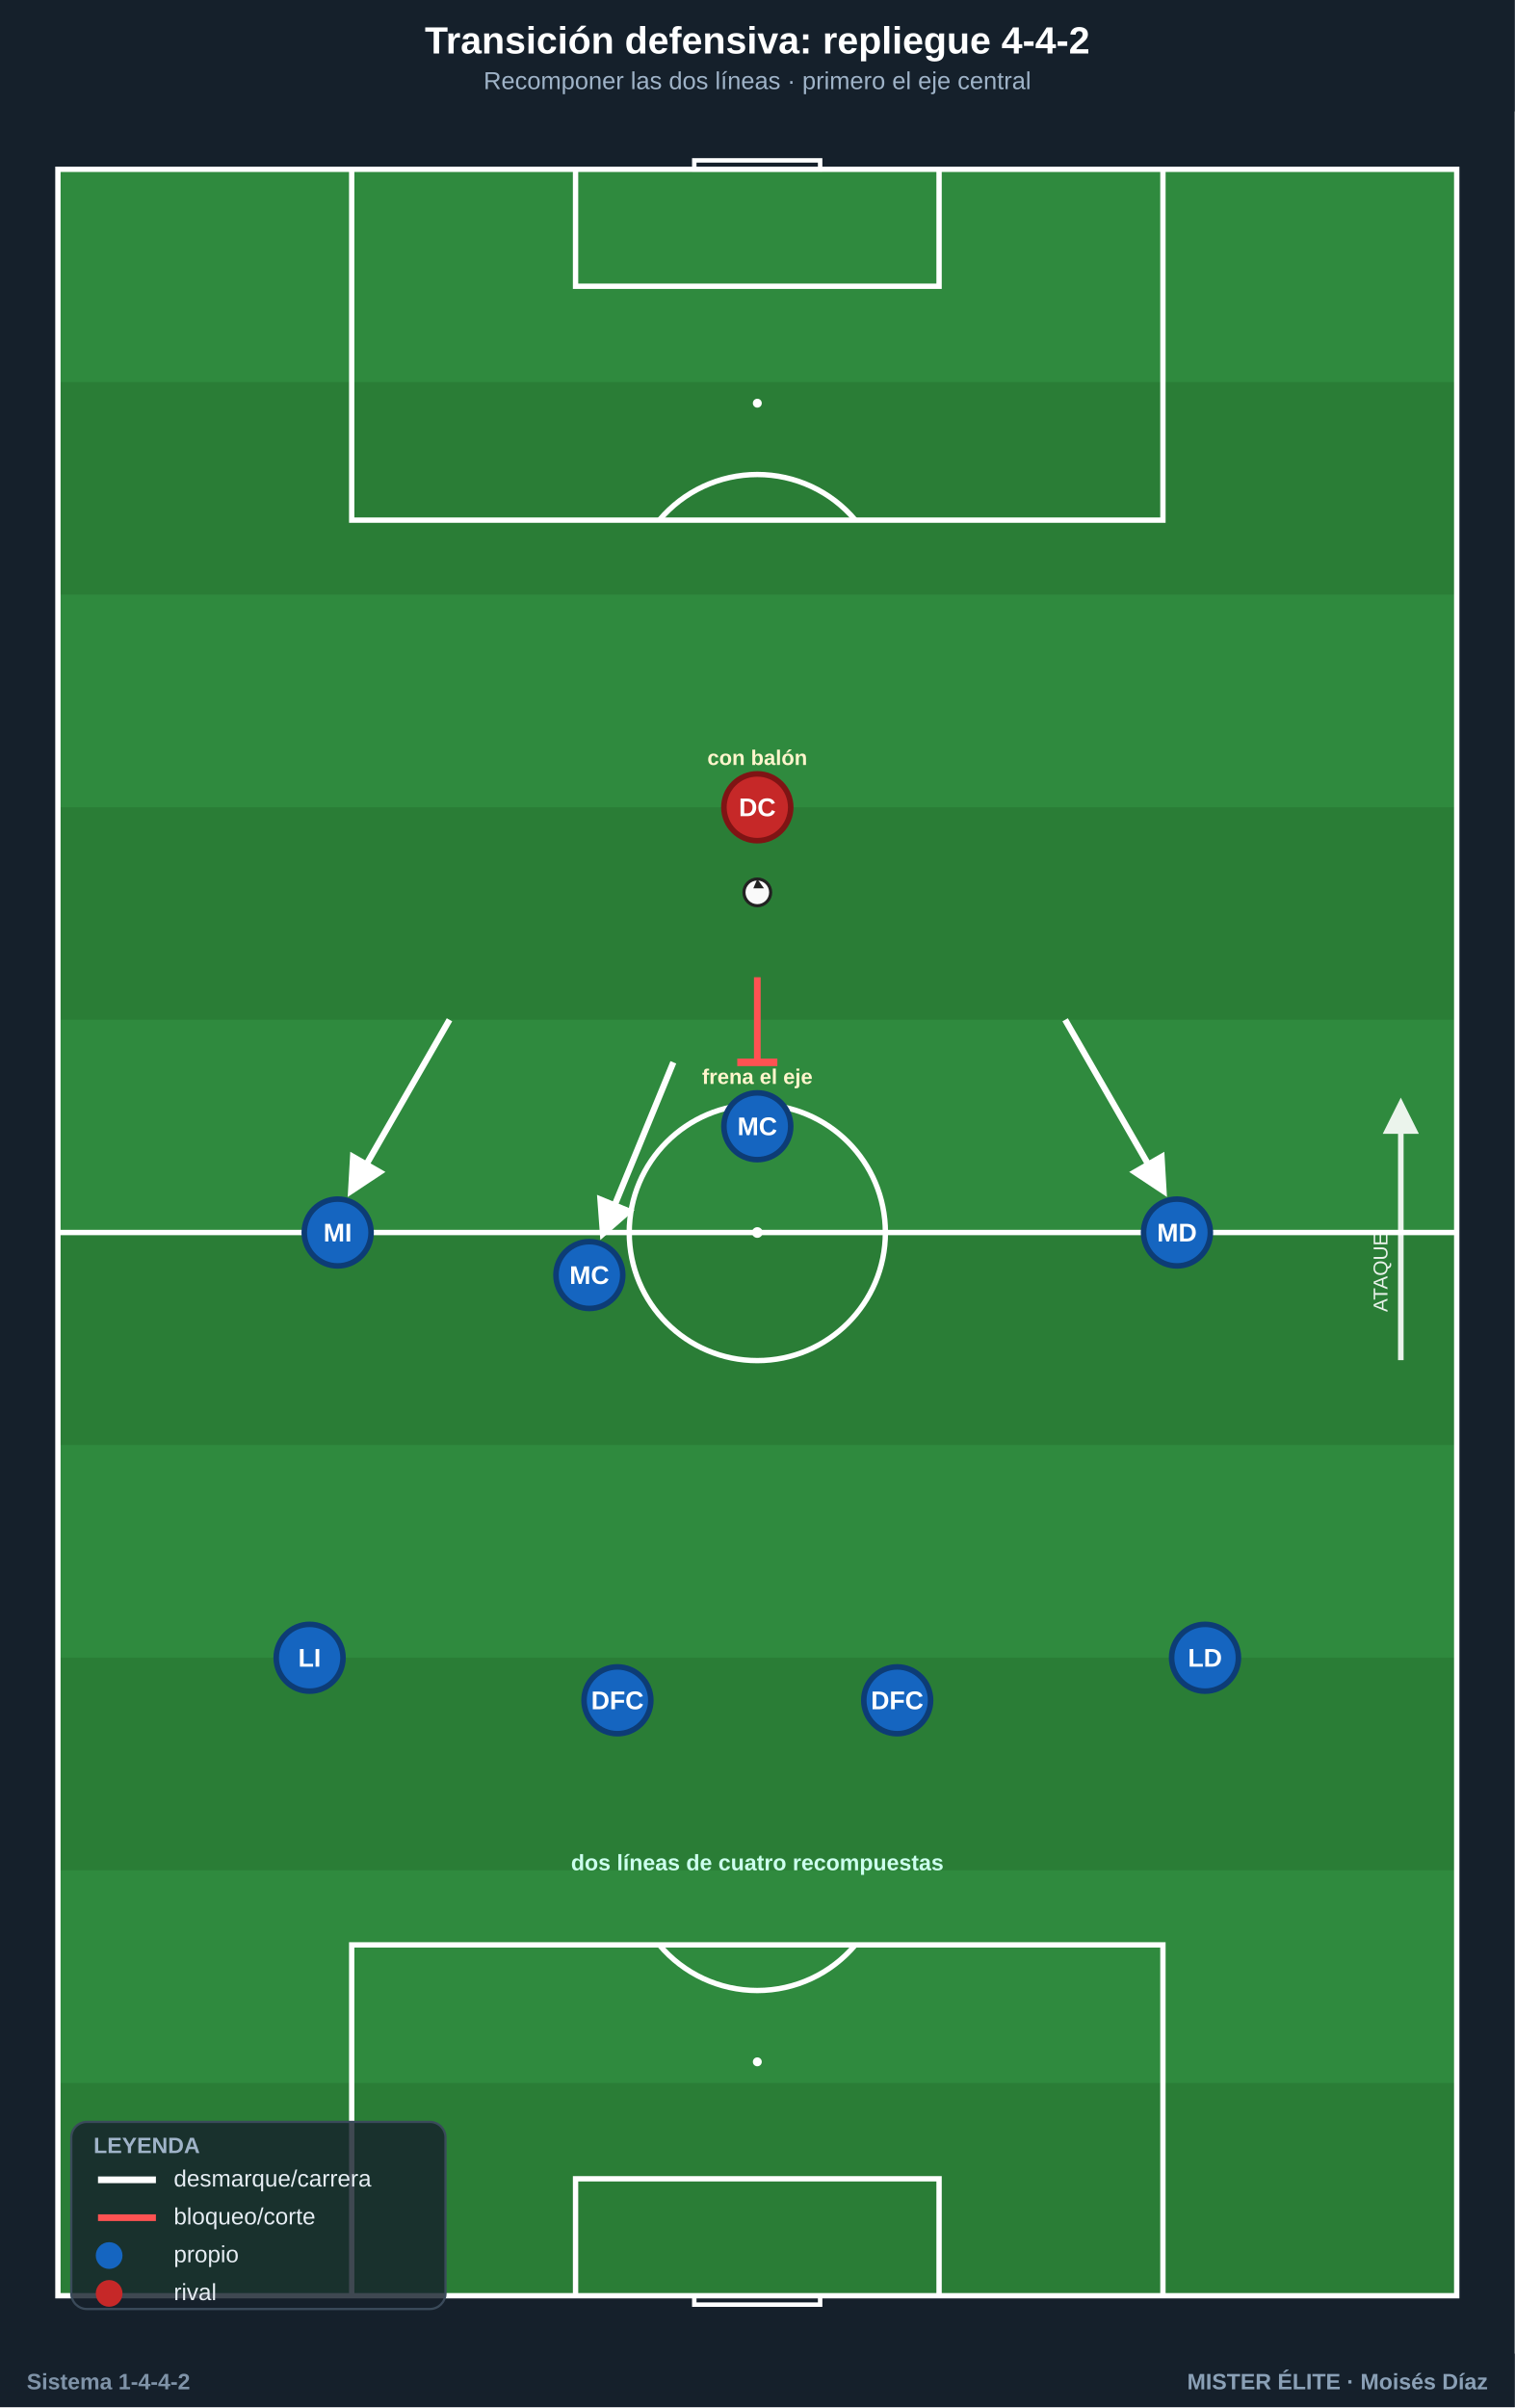
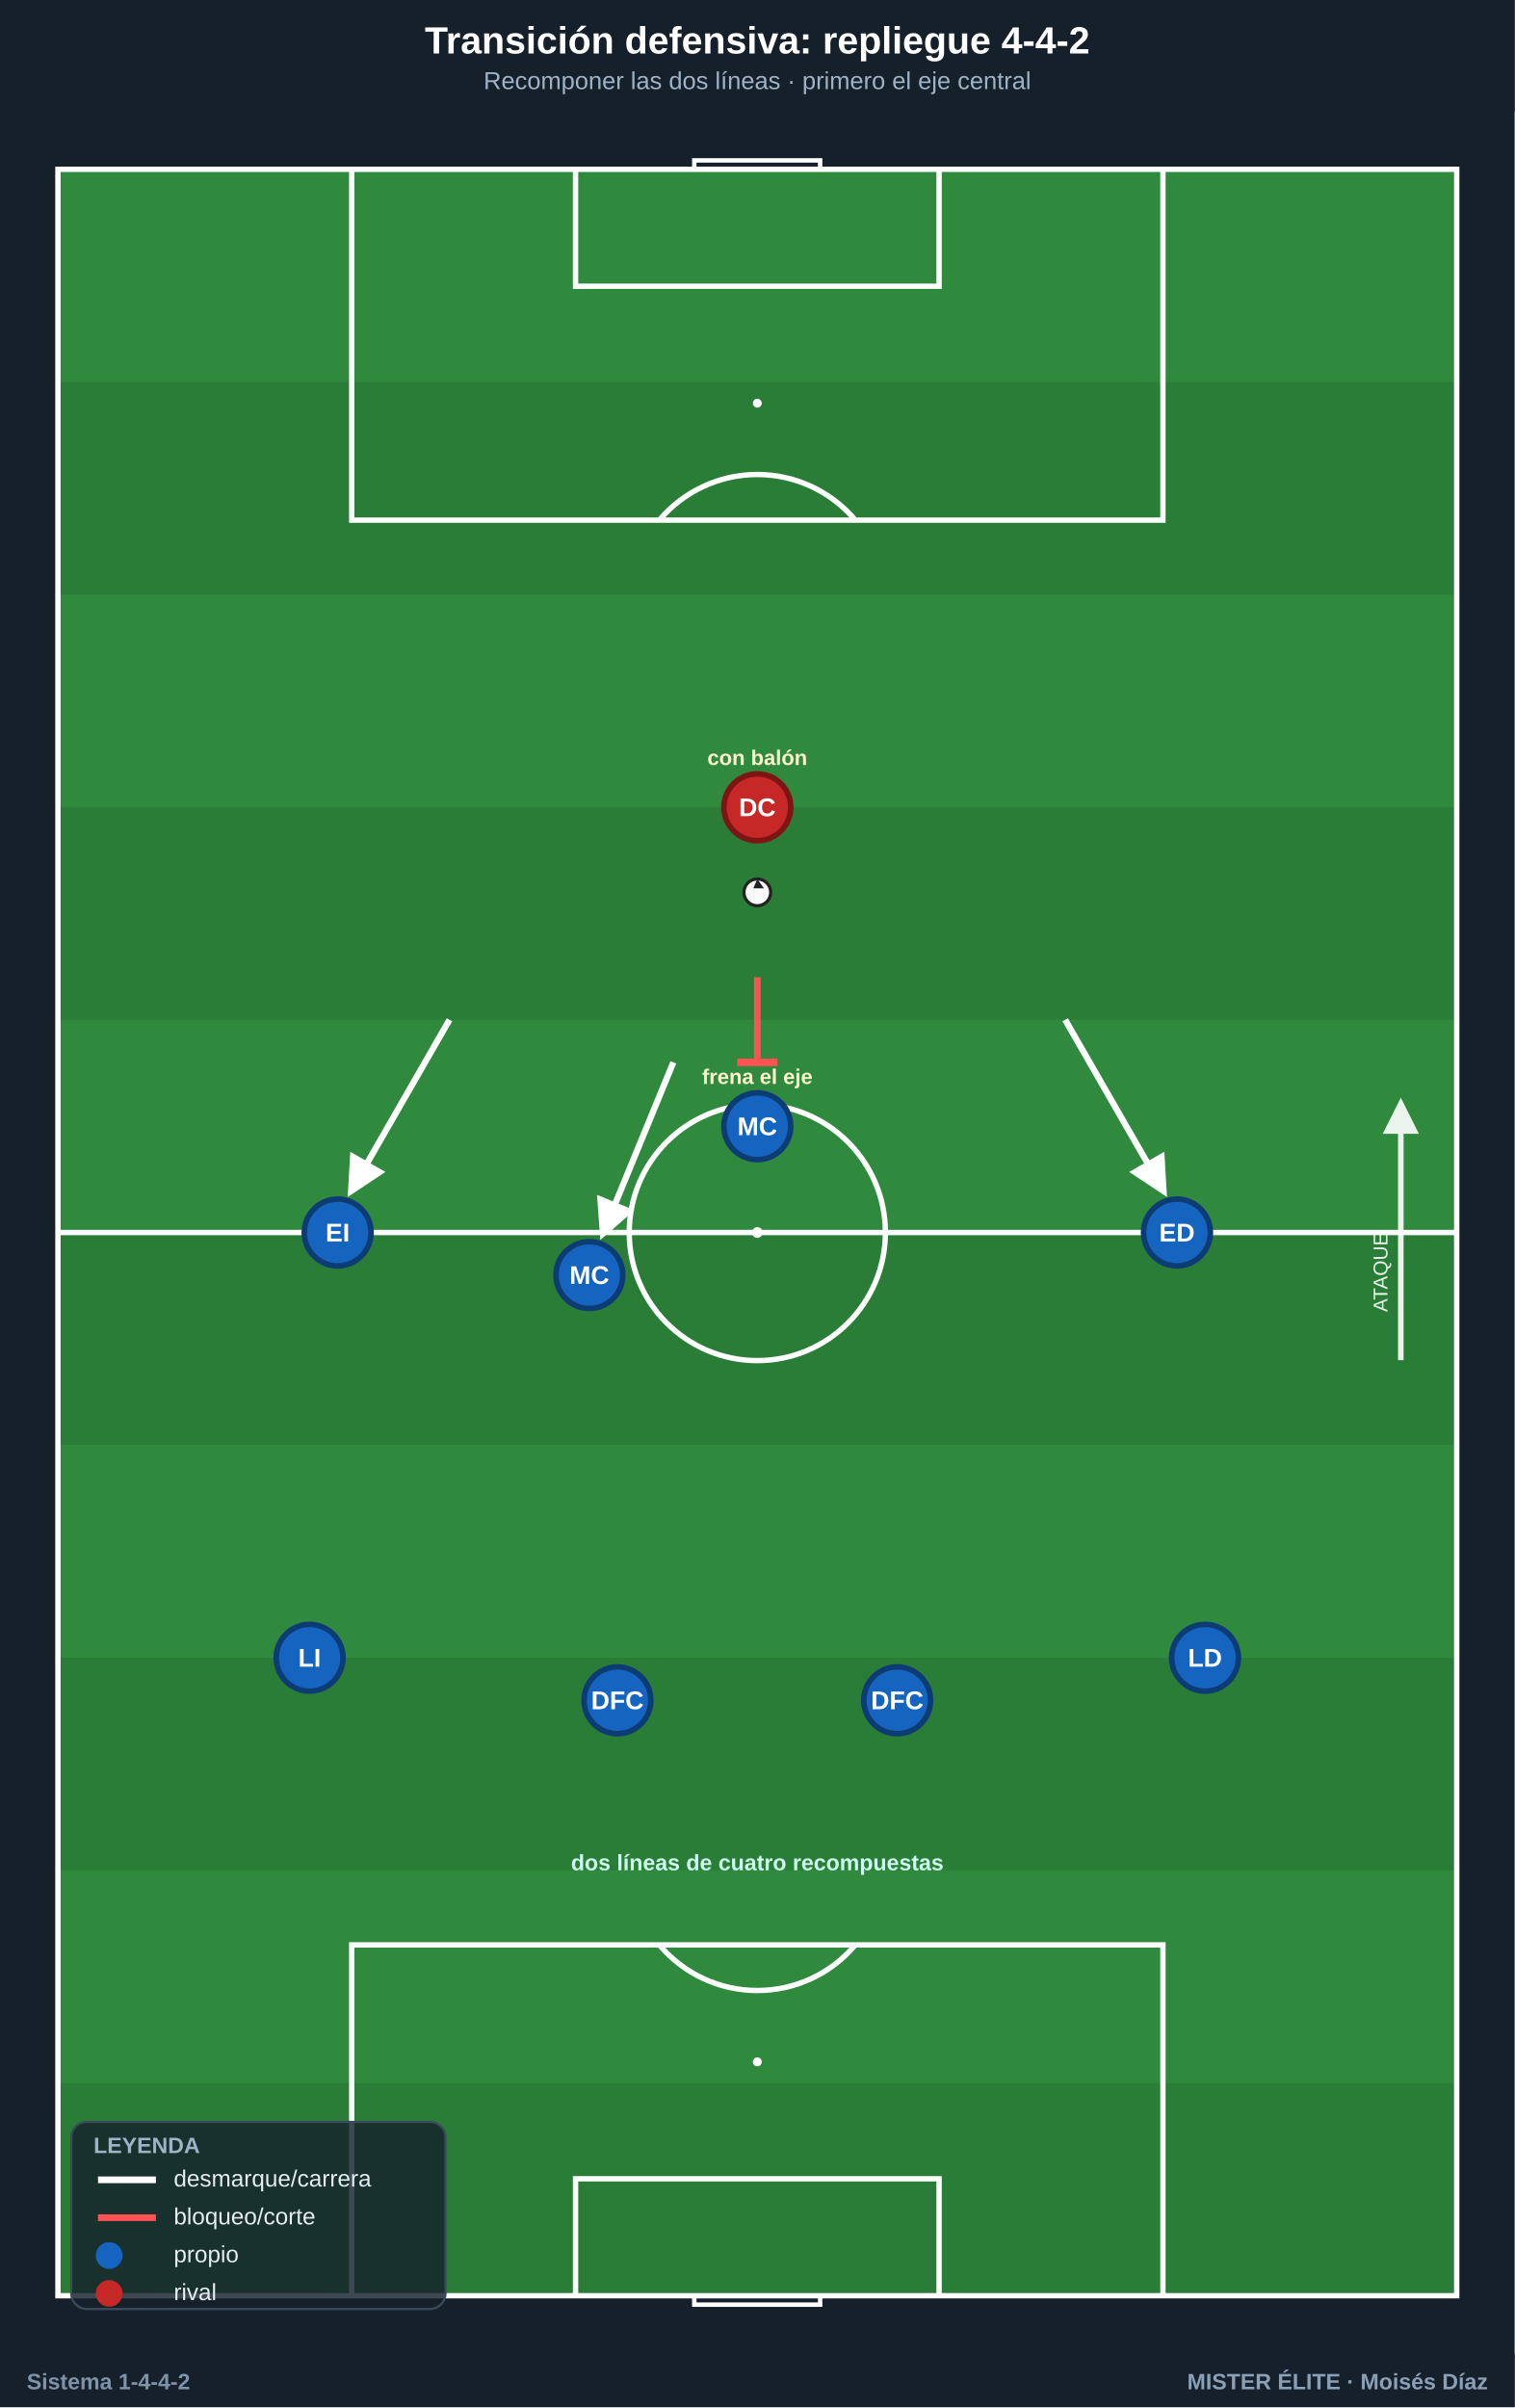
<svg xmlns="http://www.w3.org/2000/svg" viewBox="0 0 680 1081" width="680" height="1081" font-family="Segoe UI,Arial,sans-serif">
  <defs>
    <linearGradient id="sky" x1="0" y1="0" x2="0" y2="1">
      <stop offset="0" stop-color="#2f8a3e" />
      <stop offset="1" stop-color="#2b8139" />
    </linearGradient>
    <marker id="ah_pass" viewBox="0 0 10 10" refX="8" refY="5" markerWidth="6.5" markerHeight="6.5" orient="auto-start-reverse">
      <path d="M0,0 L10,5 L0,10 z" fill="#ffd54a" />
    </marker>
    <marker id="ah_run" viewBox="0 0 10 10" refX="8" refY="5" markerWidth="6.5" markerHeight="6.5" orient="auto-start-reverse">
      <path d="M0,0 L10,5 L0,10 z" fill="#ffffff" />
    </marker>
    <marker id="ah_drive" viewBox="0 0 10 10" refX="8" refY="5" markerWidth="6.5" markerHeight="6.5" orient="auto-start-reverse">
      <path d="M0,0 L10,5 L0,10 z" fill="#7ee0ff" />
    </marker>
    <marker id="ah_white" viewBox="0 0 10 10" refX="8" refY="5" markerWidth="6.5" markerHeight="6.5" orient="auto-start-reverse">
      <path d="M0,0 L10,5 L0,10 z" fill="#ffffff" />
    </marker>
  </defs>
  <rect x="0.0" y="0.0" width="680.0" height="1080.6" fill="#15202b" />
  <rect x="26.0" y="76.0" width="628.0" height="96.0" fill="#2f8a3e" />
  <rect x="26.0" y="171.5" width="628.0" height="96.0" fill="#2a7d36" />
  <rect x="26.0" y="266.9" width="628.0" height="96.0" fill="#2f8a3e" />
  <rect x="26.0" y="362.4" width="628.0" height="96.0" fill="#2a7d36" />
  <rect x="26.0" y="457.8" width="628.0" height="96.0" fill="#2f8a3e" />
  <rect x="26.0" y="553.3" width="628.0" height="96.0" fill="#2a7d36" />
  <rect x="26.0" y="648.7" width="628.0" height="96.0" fill="#2f8a3e" />
  <rect x="26.0" y="744.2" width="628.0" height="96.0" fill="#2a7d36" />
  <rect x="26.0" y="839.6" width="628.0" height="96.0" fill="#2f8a3e" />
  <rect x="26.0" y="935.1" width="628.0" height="96.0" fill="#2a7d36" />
  <rect x="26.0" y="76.0" width="628.0" height="954.6" fill="none" stroke="#ffffff" stroke-width="2.4" />
  <line x1="26.0" y1="553.3" x2="654.0" y2="553.3" stroke="#ffffff" stroke-width="2.4" opacity="1" />
  <circle cx="340.0" cy="553.3" r="57.5" fill="none" stroke="#ffffff" stroke-width="2.4" />
  <circle cx="340.0" cy="553.3" r="2.4" fill="#ffffff" />
  <path d="M157.9,76.0 L157.9,233.5 L522.1,233.5 L522.1,76.0" fill="none" stroke="#ffffff" stroke-width="2.4" />
  <path d="M258.4,76.0 L258.4,128.5 L421.6,128.5 L421.6,76.0" fill="none" stroke="#ffffff" stroke-width="2.4" />
  <circle cx="340.0" cy="181.0" r="2.0" fill="#ffffff" />
  <rect x="311.7" y="72.0" width="56.5" height="4" fill="none" stroke="#ffffff" stroke-width="2" />
  <path d="M296.0,233.5 A57.5,57.5 0 0 1 384.0,233.5" fill="none" stroke="#ffffff" stroke-width="2.4" />
  <path d="M157.9,1030.6 L157.9,873.1 L522.1,873.1 L522.1,1030.6" fill="none" stroke="#ffffff" stroke-width="2.4" />
  <path d="M258.4,1030.6 L258.4,978.1 L421.6,978.1 L421.6,1030.6" fill="none" stroke="#ffffff" stroke-width="2.4" />
  <circle cx="340.0" cy="925.6" r="2.0" fill="#ffffff" />
  <rect x="311.7" y="1030.6" width="56.5" height="4" fill="none" stroke="#ffffff" stroke-width="2" />
  <path d="M296.0,873.1 A57.5,57.5 0 0 0 384.0,873.1" fill="none" stroke="#ffffff" stroke-width="2.4" />
  <rect x="0.0" y="0.0" width="680.0" height="50.0" fill="#15202b" />
  <text x="340.0" y="24.0" font-family="Segoe UI,Arial,sans-serif" font-size="17" font-weight="800" fill="#ffffff" text-anchor="middle">Transición defensiva: repliegue 4-4-2</text>
  <text x="340.0" y="40.0" font-family="Segoe UI,Arial,sans-serif" font-size="11" font-weight="500" fill="#9fb3c8" text-anchor="middle">Recomponer las dos líneas · primero el eje central</text>
  <rect x="0.0" y="1056.6" width="680.0" height="24.0" fill="#15202b" />
  <text x="668.0" y="1072.6" font-family="Segoe UI,Arial,sans-serif" font-size="10" font-weight="700" fill="#8aa0b6" text-anchor="end">MISTER ÉLITE · Moisés Díaz</text>
  <text x="12.0" y="1072.6" font-family="Segoe UI,Arial,sans-serif" font-size="10" font-weight="600" fill="#7f93a8" text-anchor="start">Sistema 1-4-4-2</text>
  <g opacity="0.9">
    <line x1="628.9" y1="610.6" x2="628.9" y2="496.0" stroke="#ffffff" stroke-width="2.5" marker-end="url(#ah_white)" />
    <text x="622.9" y="553.3" font-family="Segoe UI,Arial" font-size="9" fill="#ffffff" text-anchor="end" transform="rotate(-90 622.9 553.3)">ATAQUE</text>
  </g>
  <g>
    <circle cx="340.0" cy="505.6" r="15" fill="#1565c0" stroke="#0d3c75" stroke-width="2.5" />
    <text x="340.0" y="509.6" font-family="Segoe UI,Arial" font-size="11.5" font-weight="800" fill="#fff" text-anchor="middle">MC</text>
  </g>
  <text x="340.0" y="486.6" font-family="Segoe UI,Arial,sans-serif" font-size="9.5" font-weight="600" fill="#fff5cc" text-anchor="middle">frena el eje</text>
  <g>
    <circle cx="340.0" cy="362.4" r="15" fill="#c62828" stroke="#7f1414" stroke-width="2.5" />
    <text x="340.0" y="366.4" font-family="Segoe UI,Arial" font-size="11.5" font-weight="800" fill="#fff" text-anchor="middle">DC</text>
  </g>
  <text x="340.0" y="343.4" font-family="Segoe UI,Arial,sans-serif" font-size="9.5" font-weight="600" fill="#fff5cc" text-anchor="middle">con balón</text>
  <circle cx="340.0" cy="400.6" r="6.0" fill="#fafafa" stroke="#222" stroke-width="1.4" />
  <path d="M340.0,394.6 l3.0,4.2 l-4.8,0 z" fill="#222" />
  <line x1="340.0" y1="438.7" x2="340.0" y2="476.9" stroke="#ff5252" stroke-width="3" opacity="1" />
  <line x1="349.0" y1="476.9" x2="331.0" y2="476.9" stroke="#ff5252" stroke-width="3.4" opacity="1" />
  <g>
    <circle cx="151.6" cy="553.3" r="15" fill="#1565c0" stroke="#0d3c75" stroke-width="2.5" />
-     <text x="151.6" y="557.3" font-family="Segoe UI,Arial" font-size="11.5" font-weight="800" fill="#fff" text-anchor="middle">MI</text>
+     <text x="151.6" y="557.3" font-family="Segoe UI,Arial" font-size="11.5" font-weight="800" fill="#fff" text-anchor="middle">EI</text>
  </g>
  <line x1="201.8" y1="457.8" x2="157.9" y2="534.2" stroke="#ffffff" stroke-width="2.8" marker-end="url(#ah_run)" />
  <g>
    <circle cx="528.4" cy="553.3" r="15" fill="#1565c0" stroke="#0d3c75" stroke-width="2.5" />
-     <text x="528.4" y="557.3" font-family="Segoe UI,Arial" font-size="11.5" font-weight="800" fill="#fff" text-anchor="middle">MD</text>
+     <text x="528.4" y="557.3" font-family="Segoe UI,Arial" font-size="11.5" font-weight="800" fill="#fff" text-anchor="middle">ED</text>
  </g>
  <line x1="478.2" y1="457.8" x2="522.1" y2="534.2" stroke="#ffffff" stroke-width="2.8" marker-end="url(#ah_run)" />
  <g>
    <circle cx="264.6" cy="572.4" r="15" fill="#1565c0" stroke="#0d3c75" stroke-width="2.5" />
    <text x="264.6" y="576.4" font-family="Segoe UI,Arial" font-size="11.5" font-weight="800" fill="#fff" text-anchor="middle">MC</text>
  </g>
  <line x1="302.3" y1="476.9" x2="270.9" y2="553.3" stroke="#ffffff" stroke-width="2.8" marker-end="url(#ah_run)" />
  <g>
    <circle cx="139.0" cy="744.2" r="15" fill="#1565c0" stroke="#0d3c75" stroke-width="2.5" />
    <text x="139.0" y="748.2" font-family="Segoe UI,Arial" font-size="11.5" font-weight="800" fill="#fff" text-anchor="middle">LI</text>
  </g>
  <g>
    <circle cx="277.2" cy="763.3" r="15" fill="#1565c0" stroke="#0d3c75" stroke-width="2.5" />
    <text x="277.2" y="767.3" font-family="Segoe UI,Arial" font-size="11.5" font-weight="800" fill="#fff" text-anchor="middle">DFC</text>
  </g>
  <g>
    <circle cx="402.8" cy="763.3" r="15" fill="#1565c0" stroke="#0d3c75" stroke-width="2.5" />
    <text x="402.8" y="767.3" font-family="Segoe UI,Arial" font-size="11.5" font-weight="800" fill="#fff" text-anchor="middle">DFC</text>
  </g>
  <g>
    <circle cx="541.0" cy="744.2" r="15" fill="#1565c0" stroke="#0d3c75" stroke-width="2.5" />
    <text x="541.0" y="748.2" font-family="Segoe UI,Arial" font-size="11.5" font-weight="800" fill="#fff" text-anchor="middle">LD</text>
  </g>
  <text x="340.0" y="839.6" font-family="Segoe UI,Arial,sans-serif" font-size="10" font-weight="600" fill="#cfe" text-anchor="middle">dos líneas de cuatro recompuestas</text>
  <g>
    <rect x="32" y="952.56" width="168" height="84" rx="7" fill="#15202b" fill-opacity="0.82" stroke="#3a4a5a" stroke-width="1" />
    <text x="42" y="966.56" font-family="Segoe UI,Arial" font-size="10" font-weight="800" fill="#9fb3c8">LEYENDA</text>
    <line x1="44" y1="978.56" x2="70" y2="978.56" stroke="#ffffff" stroke-width="3" />
    <text x="78" y="981.56" font-family="Segoe UI,Arial" font-size="10.5" fill="#e6edf3">desmarque/carrera</text>
    <line x1="44" y1="995.56" x2="70" y2="995.56" stroke="#ff5252" stroke-width="3" />
    <text x="78" y="998.56" font-family="Segoe UI,Arial" font-size="10.5" fill="#e6edf3">bloqueo/corte</text>
    <circle cx="49" cy="1012.56" r="6" fill="#1565c0" />
    <text x="78" y="1015.56" font-family="Segoe UI,Arial" font-size="10.5" fill="#e6edf3">propio</text>
    <circle cx="49" cy="1029.56" r="6" fill="#c62828" />
    <text x="78" y="1032.56" font-family="Segoe UI,Arial" font-size="10.5" fill="#e6edf3">rival</text>
  </g>
</svg>
